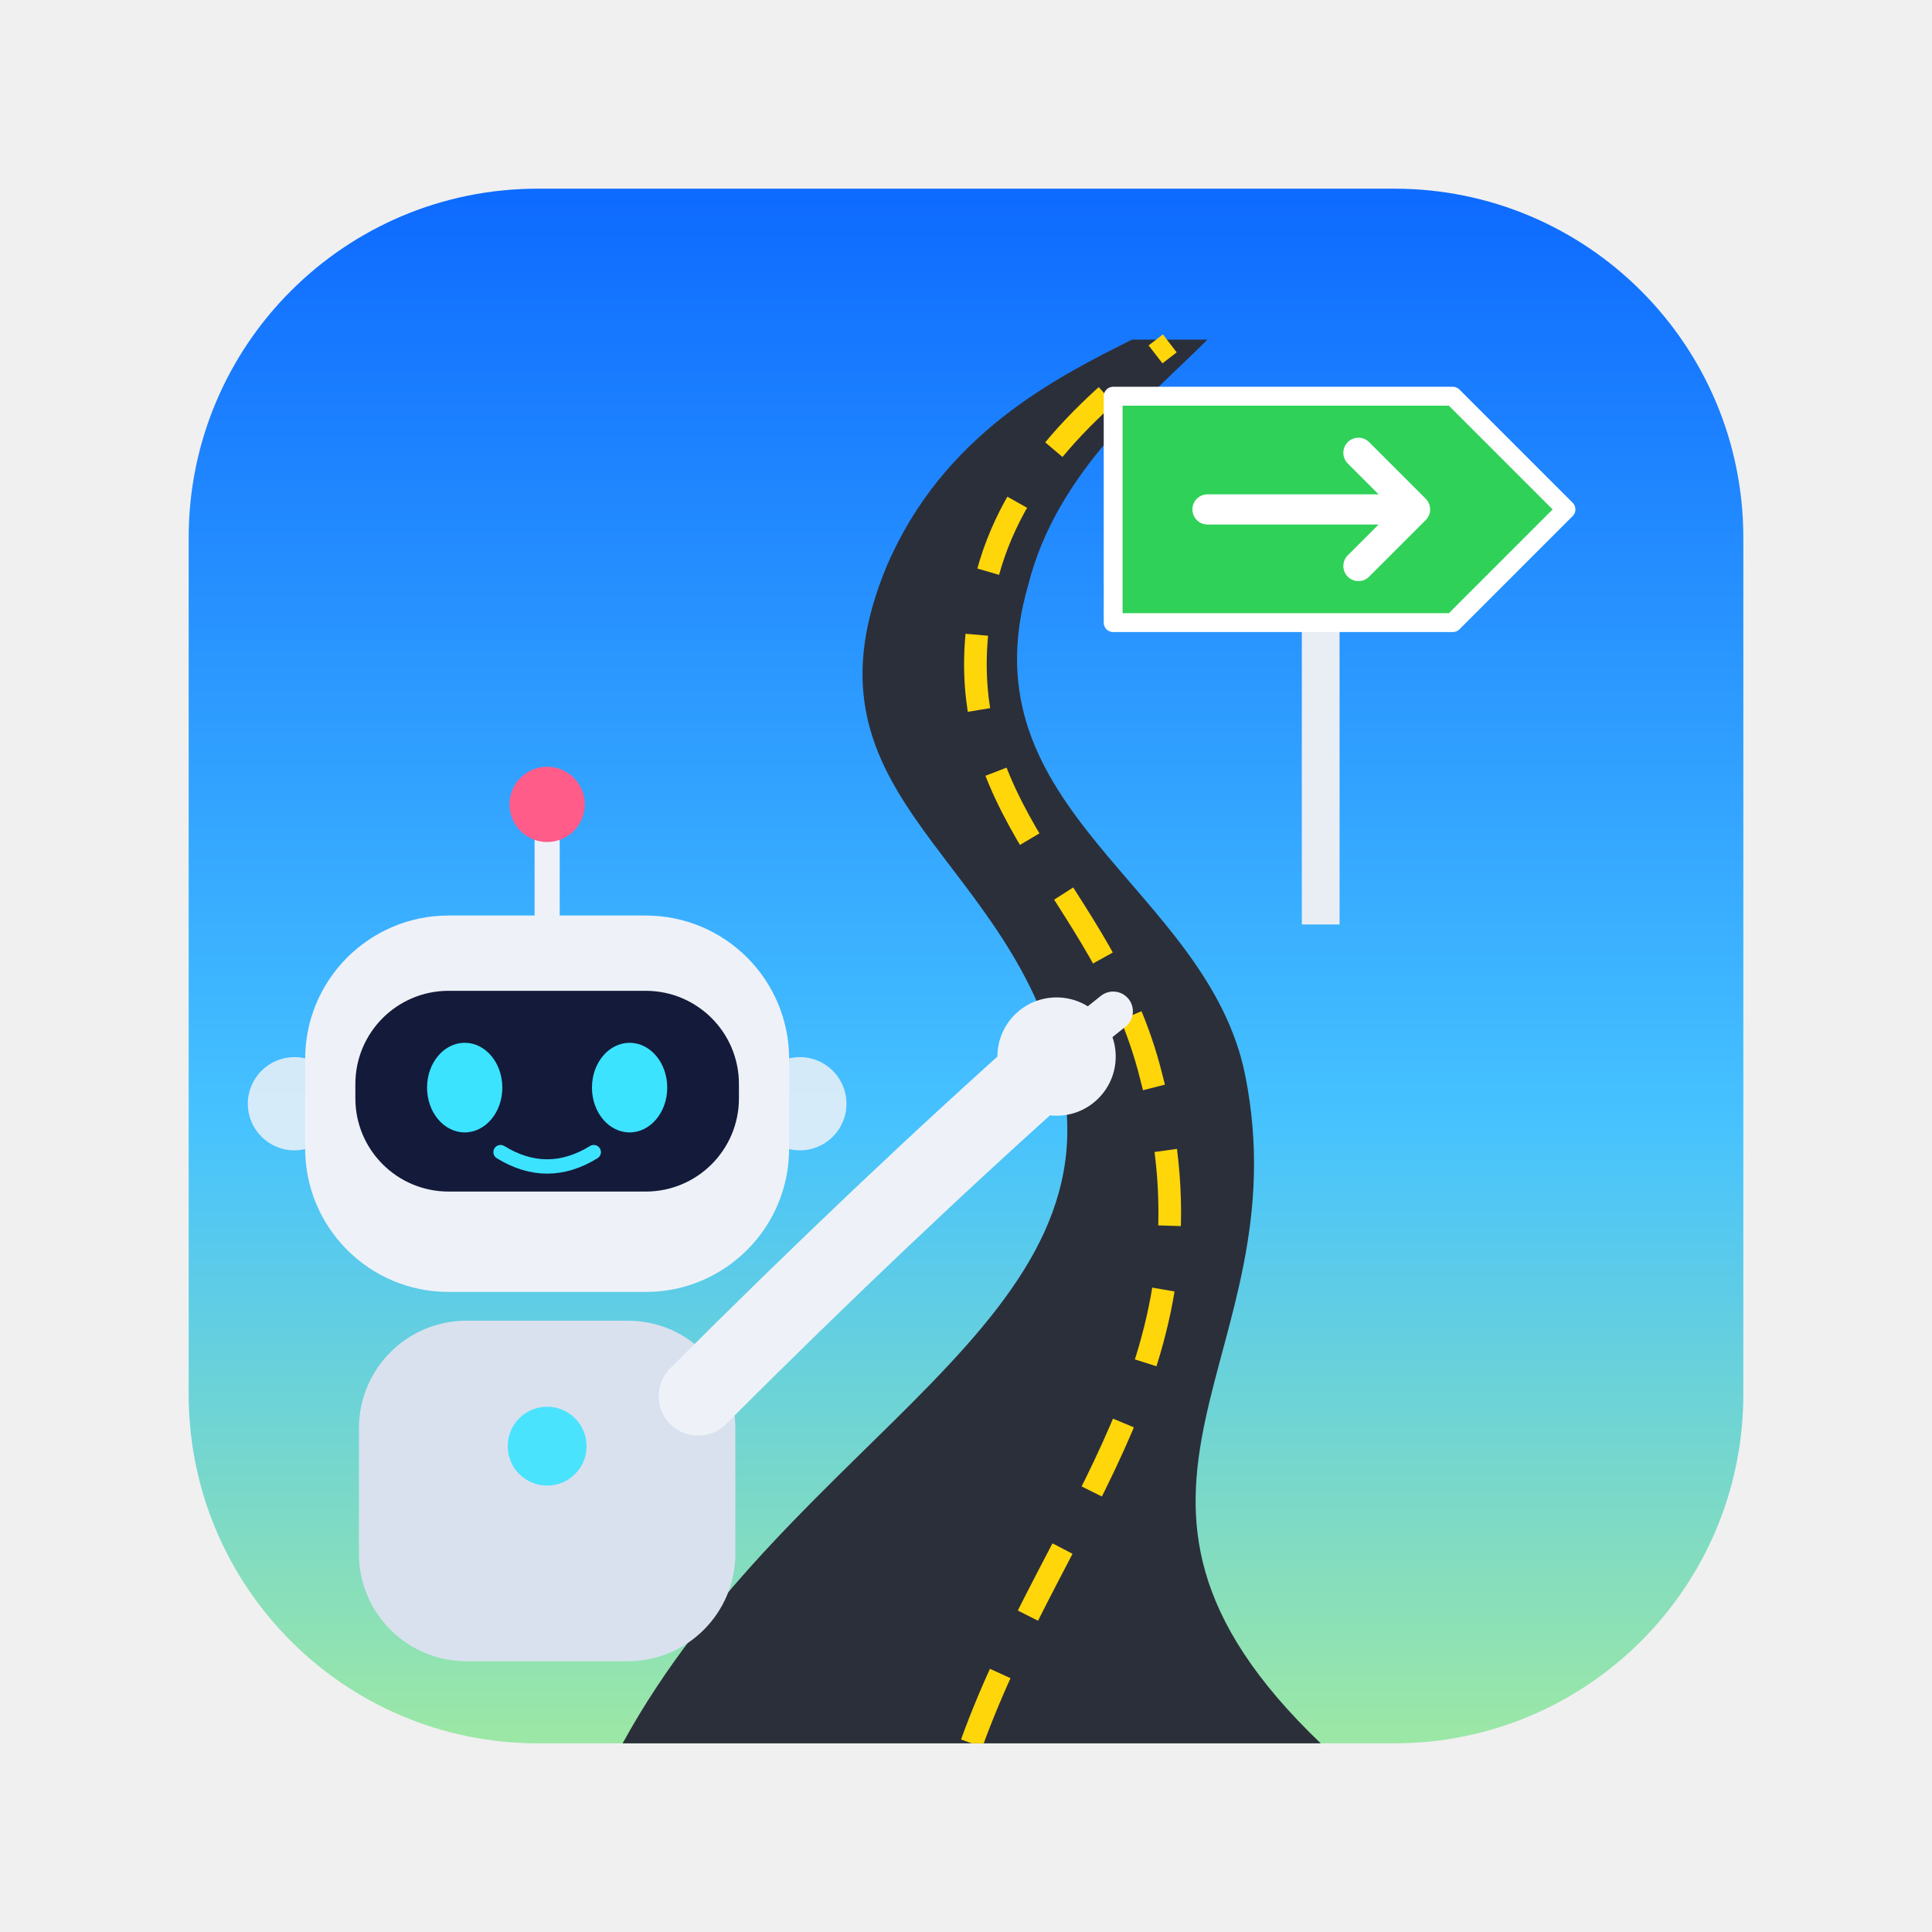
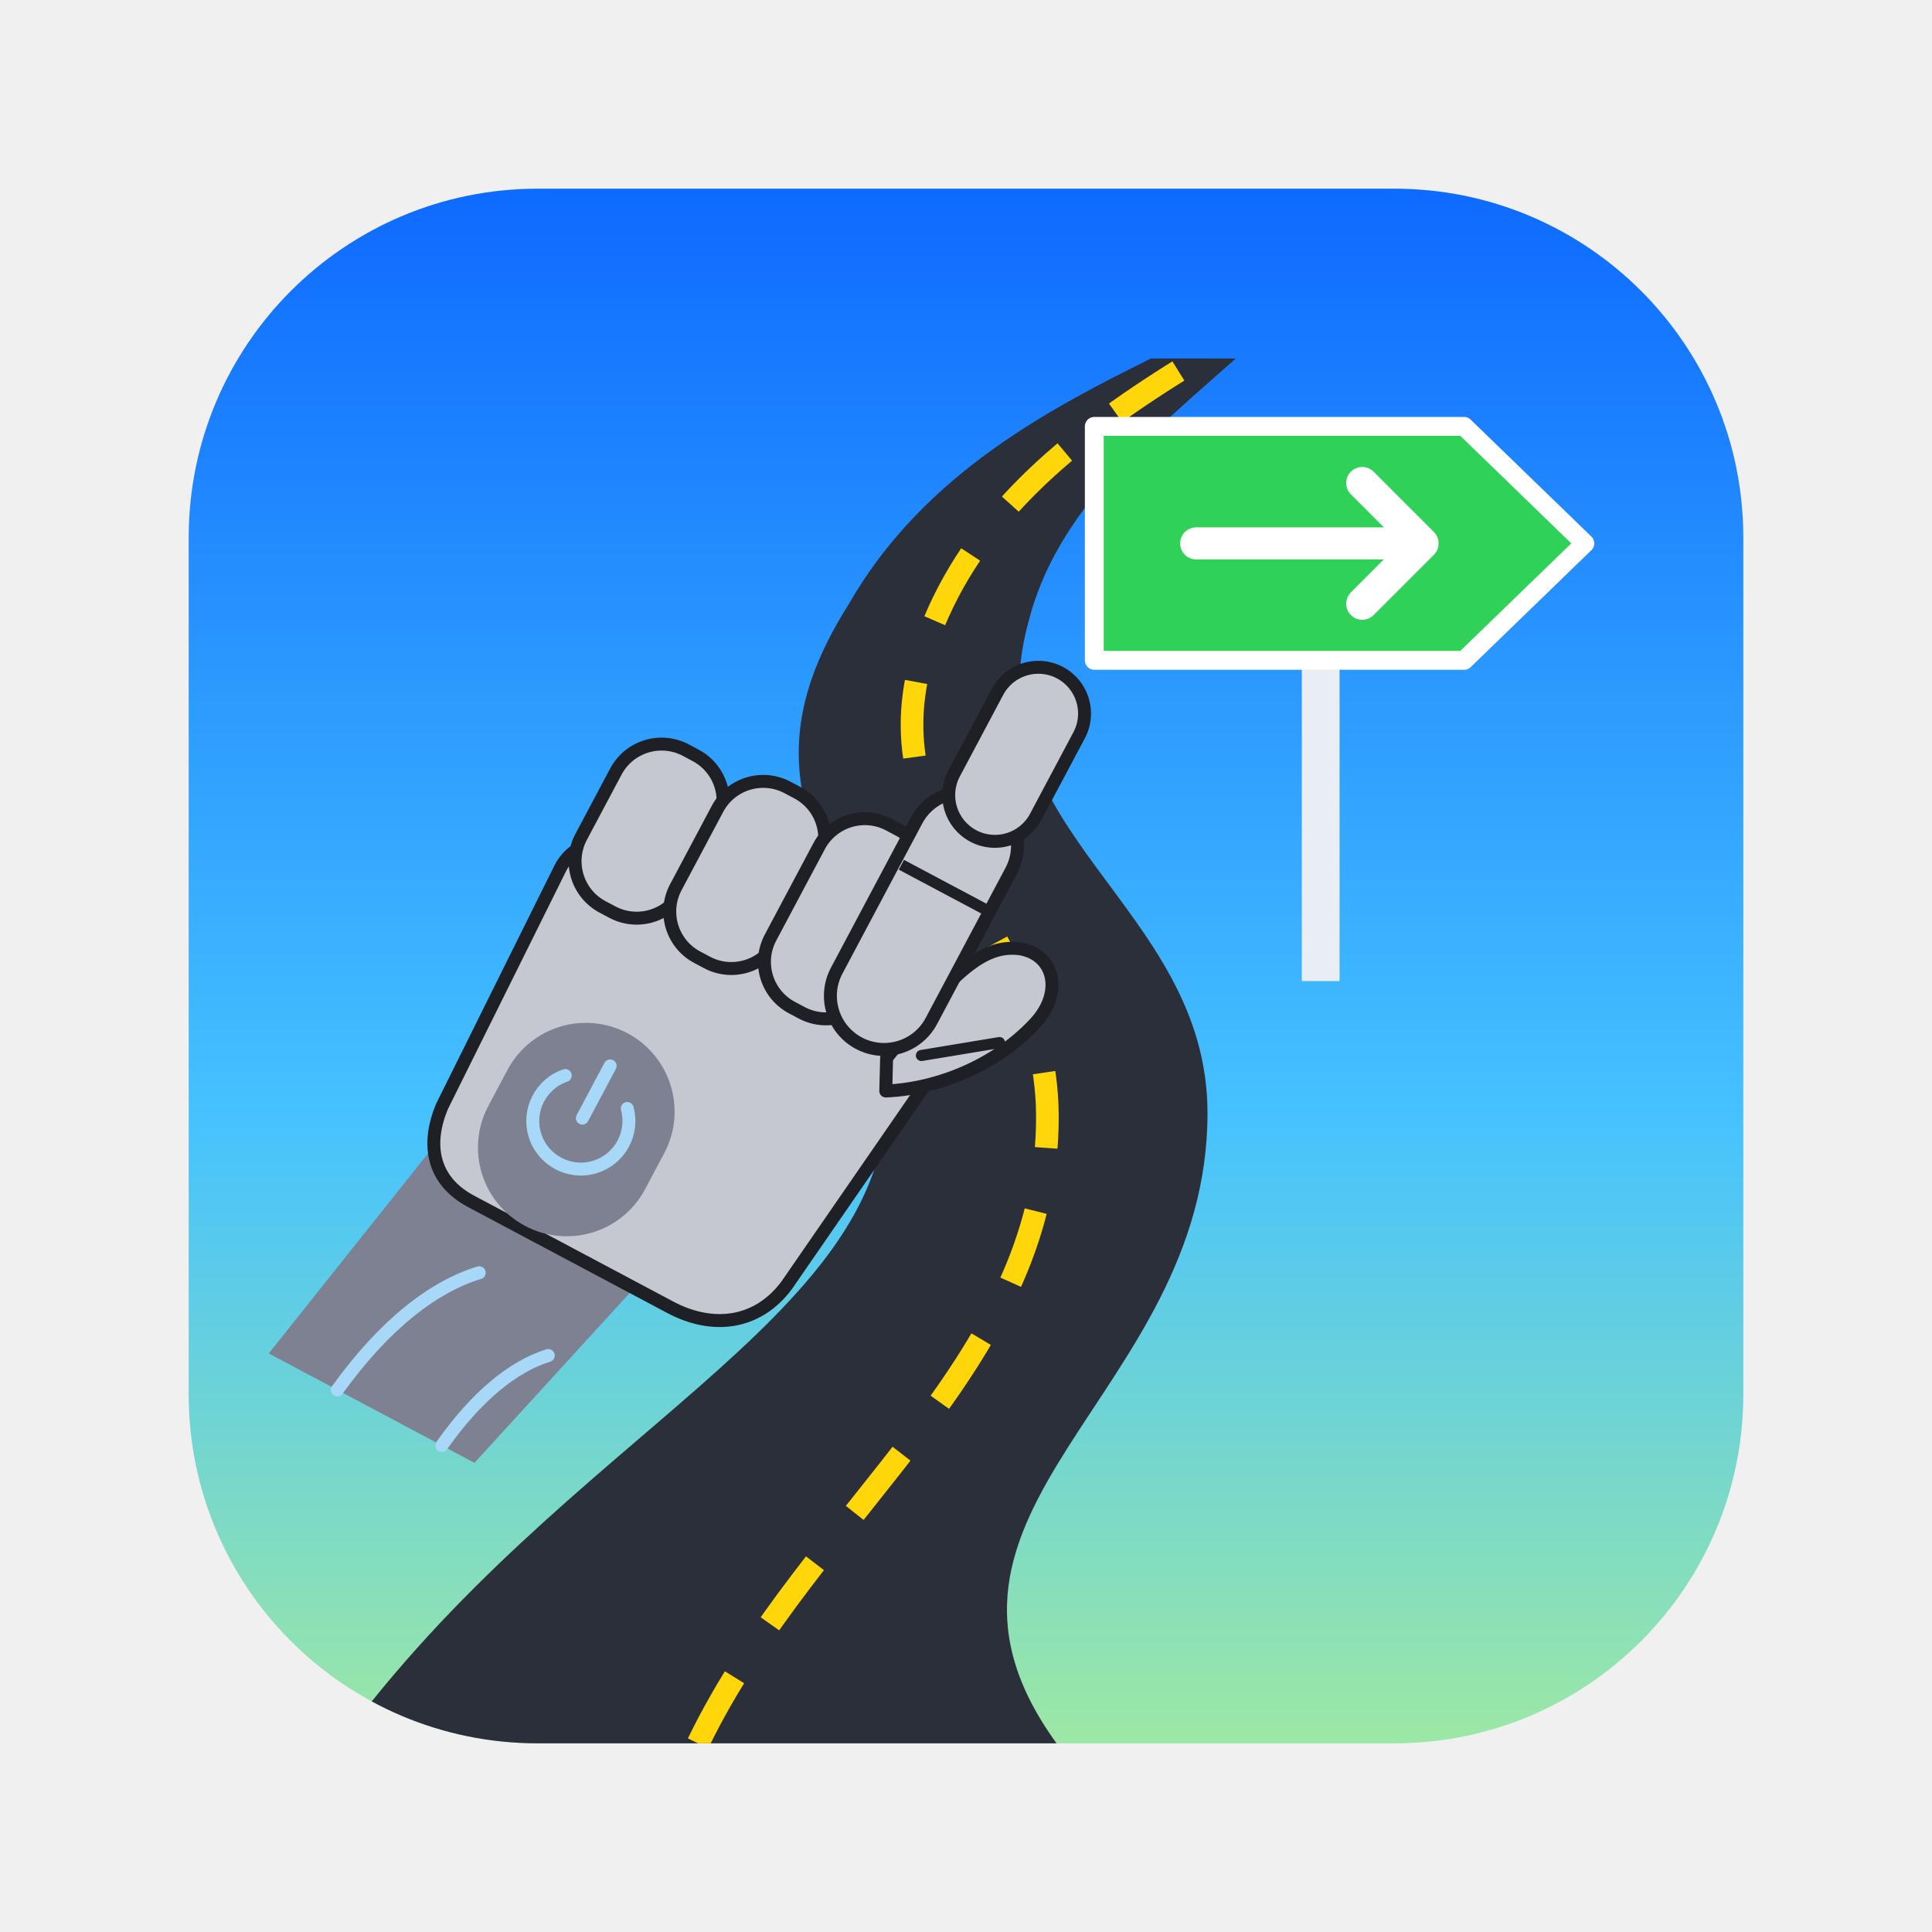
<svg xmlns="http://www.w3.org/2000/svg" viewBox="0 0 1024 1024">
  <defs>
    <clipPath id="sq">
      <rect x="100" y="100" width="824" height="824" rx="185" />
    </clipPath>
    <linearGradient id="bg" x1="0" y1="0" x2="0" y2="1">
      <stop offset="0" stop-color="#0E6BFF" />
      <stop offset=".6" stop-color="#46C2FF" />
      <stop offset="1" stop-color="#9BE7A6" />
    </linearGradient>
  </defs>
  <rect x="100" y="100" width="824" height="824" rx="185" fill="url(#bg)" />
  <g clip-path="url(#sq)">
-     <path d="M330 924 C420 760 600 700 560 560 C530 450 420 420 470 300 C500 230 560 200 600 180 L640 180 C610 210 560 250 545 310 C510 430 640 470 660 570 C690 720 560 790 700 924 Z" fill="#2B2F3A" />
-     <path d="M515 924 C560 800 650 720 610 570 C585 470 500 430 520 320 C530 260 570 220 620 182" stroke="#FFD60A" stroke-width="12" stroke-dasharray="40 34" fill="none" />
-     <g transform="translate(700 250)">
-       <rect x="-10" y="40" width="20" height="200" fill="#E9EEF5" />
-       <path d="M-110 -40 H70 L130 20 L70 80 H-110 Z" fill="#30D158" stroke="#fff" stroke-width="10" stroke-linejoin="round" />
-       <path d="M-60 20 H50 M20 -10 L50 20 L20 50" stroke="#fff" stroke-width="16" fill="none" stroke-linecap="round" stroke-linejoin="round" />
+     <path d="M180 924 C300 760 470 700 470 580 C470 470 380 430 450 320 C490 250 560 215 610 190 L655 190 C610 230 560 270 545 330 C515 440 640 480 640 590 C640 740 470 800 560 924 Z" fill="#2B2F3A" />
+     <path d="M370 924 C430 800 560 720 555 585 C550 480 450 440 495 330 C520 270 570 230 632 192" stroke="#FFD60A" stroke-width="12" stroke-dasharray="40 34" fill="none" />
+     <g transform="translate(700 270)">
+       <rect x="-10" y="40" width="20" height="210" fill="#E9EEF5" />
+       <path d="M-120 -44 H76 L140 18 L76 80 H-120 Z" fill="#30D158" stroke="#fff" stroke-width="10" stroke-linejoin="round" />
+       <path d="M-66 18 H54 M22 -14 L54 18 L22 50" stroke="#fff" stroke-width="17" fill="none" stroke-linecap="round" stroke-linejoin="round" />
    </g>
-     <rect x="190.25" y="700" width="199.5" height="180.5" rx="57.0" fill="#D9E1EF" />
-     <circle cx="290" cy="766.5" r="20.9" fill="#3BE3FF" opacity=".9" />
-     <path d="M370 740 Q470 640 560 560" stroke="#EEF2F8" stroke-width="41.8" fill="none" stroke-linecap="round" />
-     <circle cx="560" cy="560" r="31.35" fill="#EEF2F8" />
-     <line x1="560" y1="560" x2="590" y2="536" stroke="#EEF2F8" stroke-width="20.9" stroke-linecap="round" />
-     <g transform="rotate(0 290 585)">
-       <line x1="290" y1="485.25" x2="290" y2="433.0" stroke="#EEF2F8" stroke-width="13.3" stroke-linecap="round" />
-       <circle cx="290" cy="426.35" r="19.95" fill="#FF5C8A" />
-       <circle cx="156.05" cy="585" r="24.7" fill="#EEF2F8" opacity=".85" />
-       <circle cx="423.95" cy="585" r="24.7" fill="#EEF2F8" opacity=".85" />
-       <rect x="161.75" y="485.25" width="256.5" height="199.5" rx="76.0" fill="#EEF2F8" />
-       <rect x="188.35" y="525.15" width="203.3" height="106.4" rx="49.4" fill="#141A3A" />
-       <ellipse cx="246.3" cy="576.45" rx="19.95" ry="23.75" fill="#3BE3FF" />
-       <ellipse cx="333.7" cy="576.45" rx="19.95" ry="23.75" fill="#3BE3FF" />
-       <path d="M265.3 610.65 q24.7 15.2 49.4 0" stroke="#3BE3FF" stroke-width="7.6" fill="none" stroke-linecap="round" />
+     <g transform="translate(560 360) rotate(28) scale(0.98) translate(-275 -22)">
+       <g>
+         <path d="M70 544 L96 404 L232 404 L196 544 Z" fill="#7E8191" />
+         <path d="M112 544 C118 500 132 470 150 452 M176 544 C180 512 190 488 204 474" stroke="#A8D8F7" stroke-width="7" fill="none" stroke-linecap="round" />
+         <path d="M86 238 C86 222 98 214 112 214 L296 214 C312 214 318 226 316 242 L300 380 C296 406 276 420 250 420 L128 420 C104 420 92 404 90 382 Z" fill="#C5C8D1" stroke="#1F2025" stroke-width="7" />
+         <rect x="112" y="300" width="96" height="118" rx="48" fill="#7E8191" />
+         <path d="M141 336 A26 26 0 1 0 179 336" stroke="#A8D8F7" stroke-width="7" fill="none" stroke-linecap="round" />
+         <line x1="160" y1="320" x2="160" y2="352" stroke="#A8D8F7" stroke-width="7" stroke-linecap="round" />
+         <rect x="88" y="150" width="62" height="96" rx="28" fill="#C5C8D1" stroke="#1F2025" stroke-width="7" />
+         <rect x="146" y="142" width="62" height="104" rx="28" fill="#C5C8D1" stroke="#1F2025" stroke-width="7" />
+         <rect x="204" y="134" width="62" height="112" rx="28" fill="#C5C8D1" stroke="#1F2025" stroke-width="7" />
+         <path d="M298 262 C322 248 344 222 352 192 C358 170 344 154 326 160 C310 166 304 182 298 204 L290 246 Z" fill="#C5C8D1" stroke="#1F2025" stroke-width="7" stroke-linejoin="round" />
+         <line x1="306" y1="236" x2="340" y2="210" stroke="#1F2025" stroke-width="6" stroke-linecap="round" />
+         <rect x="244" y="96" width="58" height="150" rx="29" fill="#C5C8D1" stroke="#1F2025" stroke-width="7" />
+         <rect x="250" y="18" width="50" height="100" rx="25" fill="#C5C8D1" stroke="#1F2025" stroke-width="7" />
+         <line x1="248" y1="150" x2="300" y2="150" stroke="#1F2025" stroke-width="6" />
+       </g>
    </g>
  </g>
</svg>
